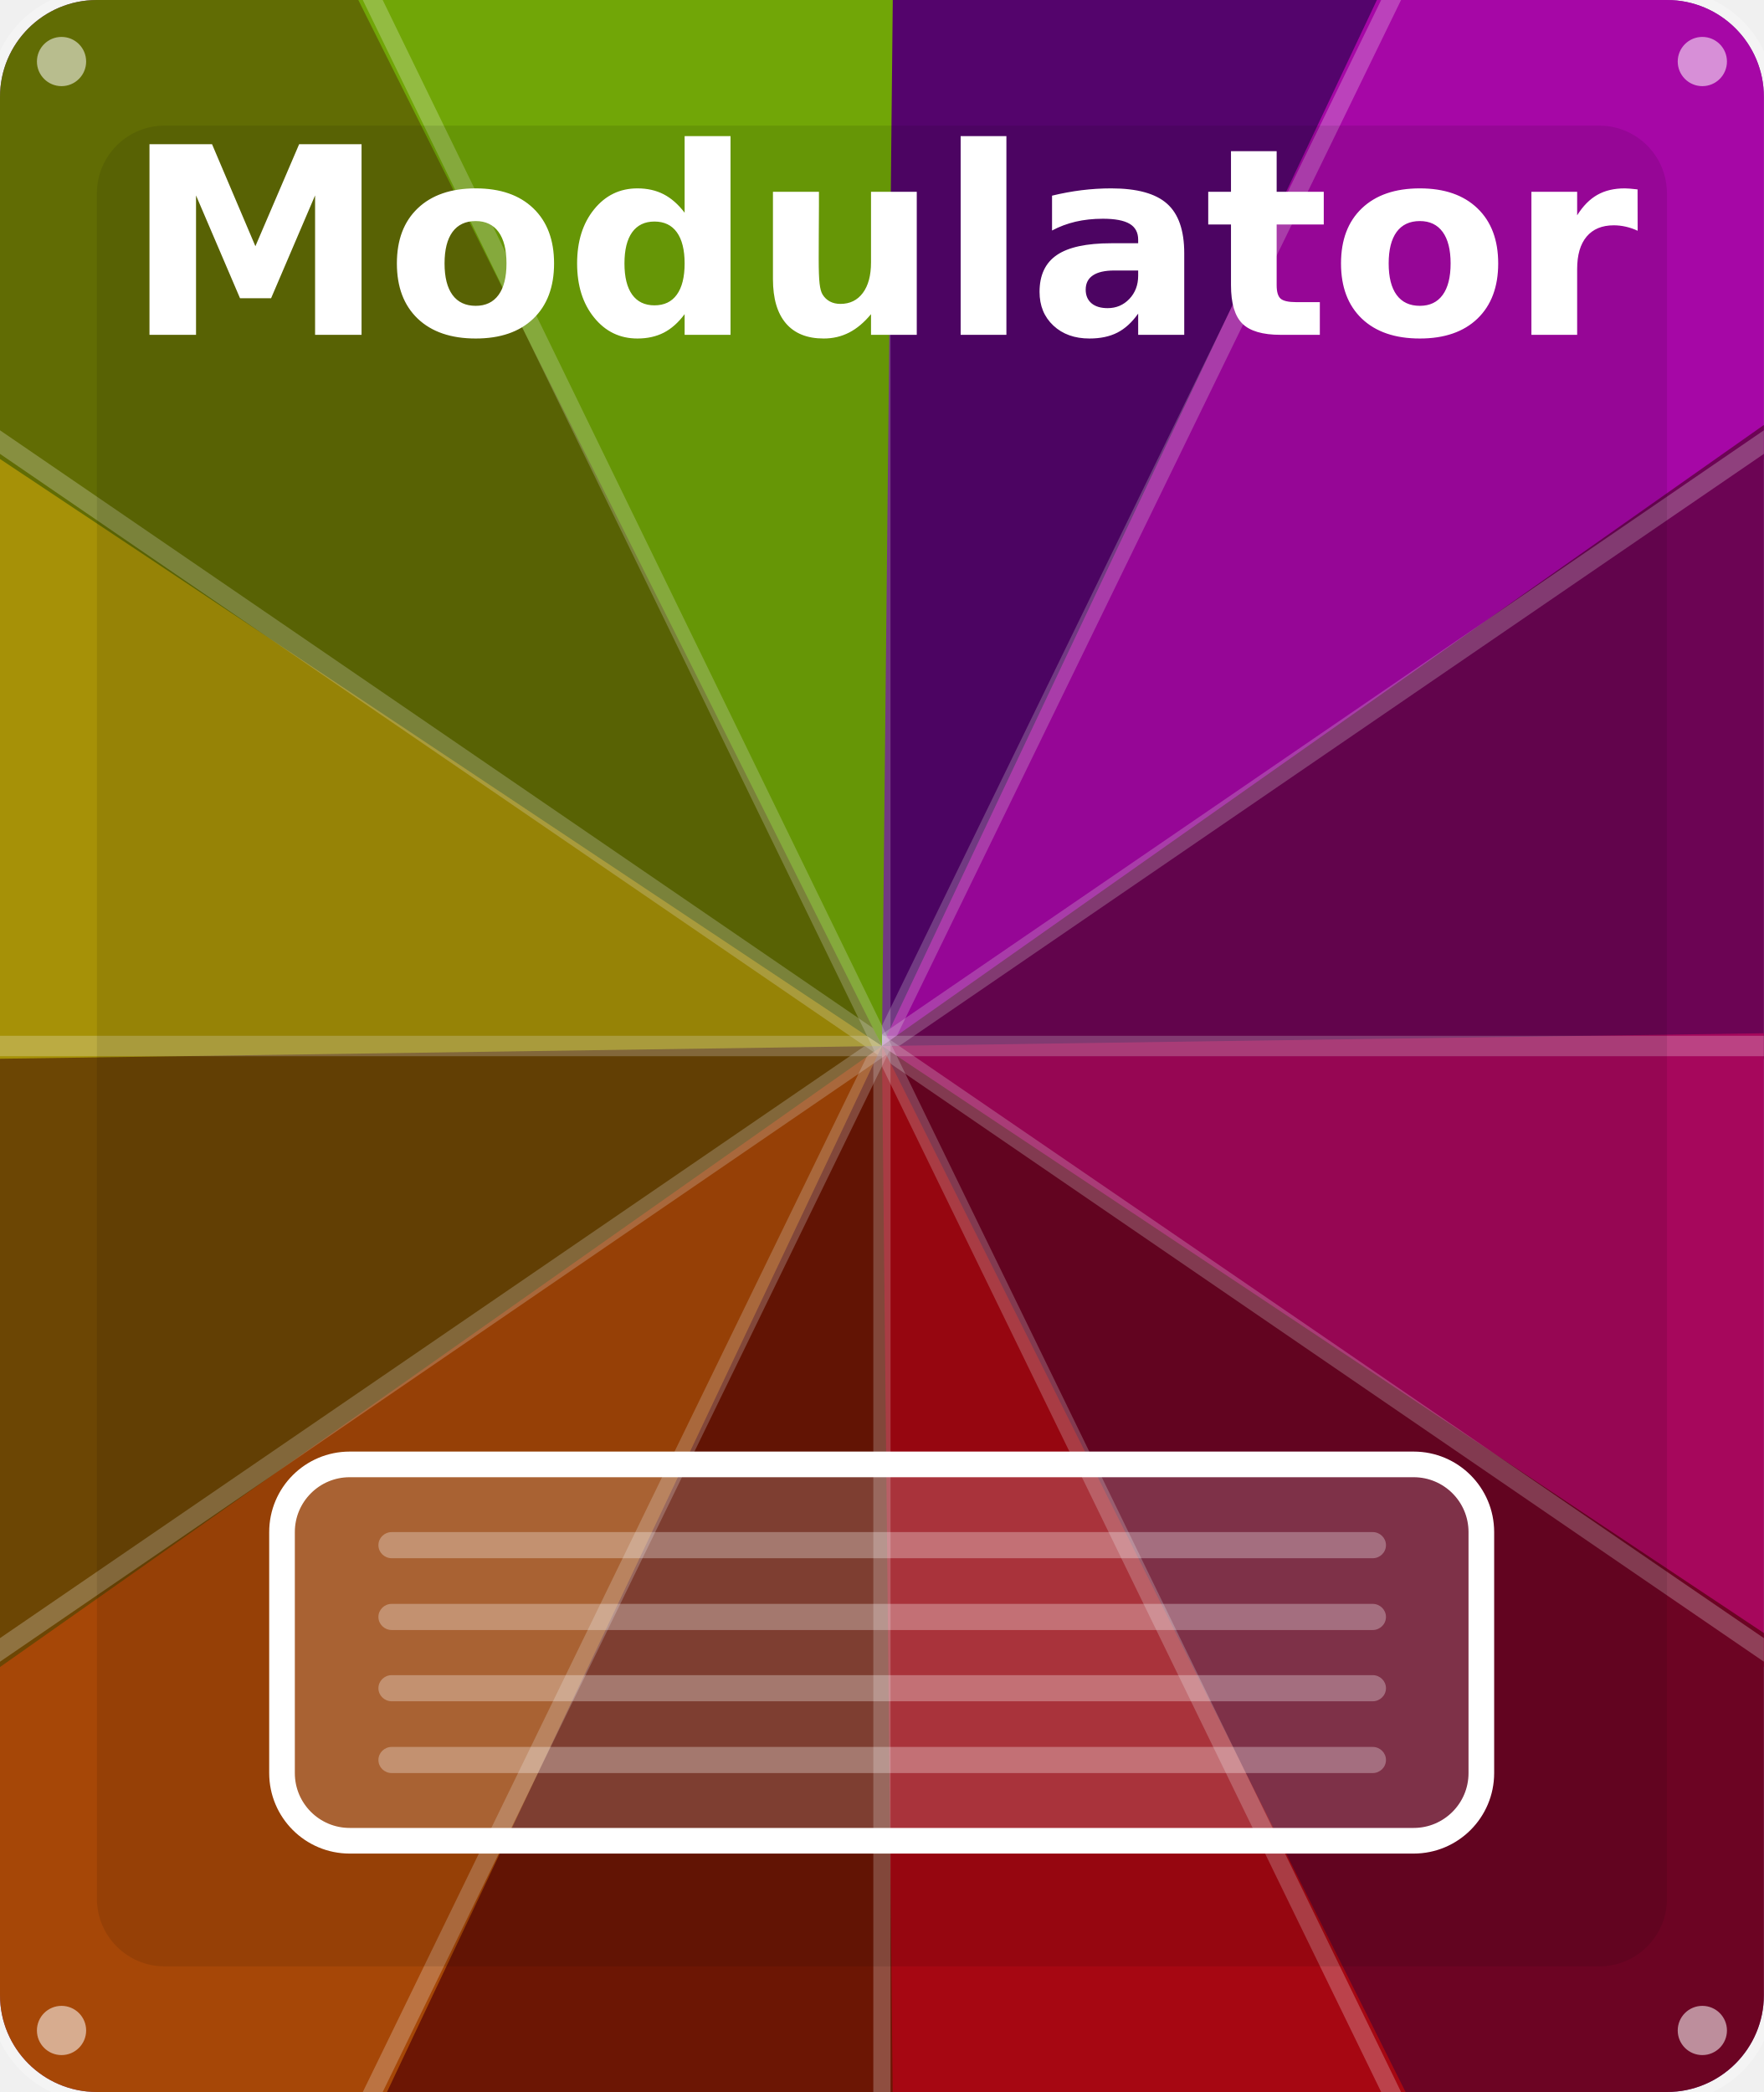
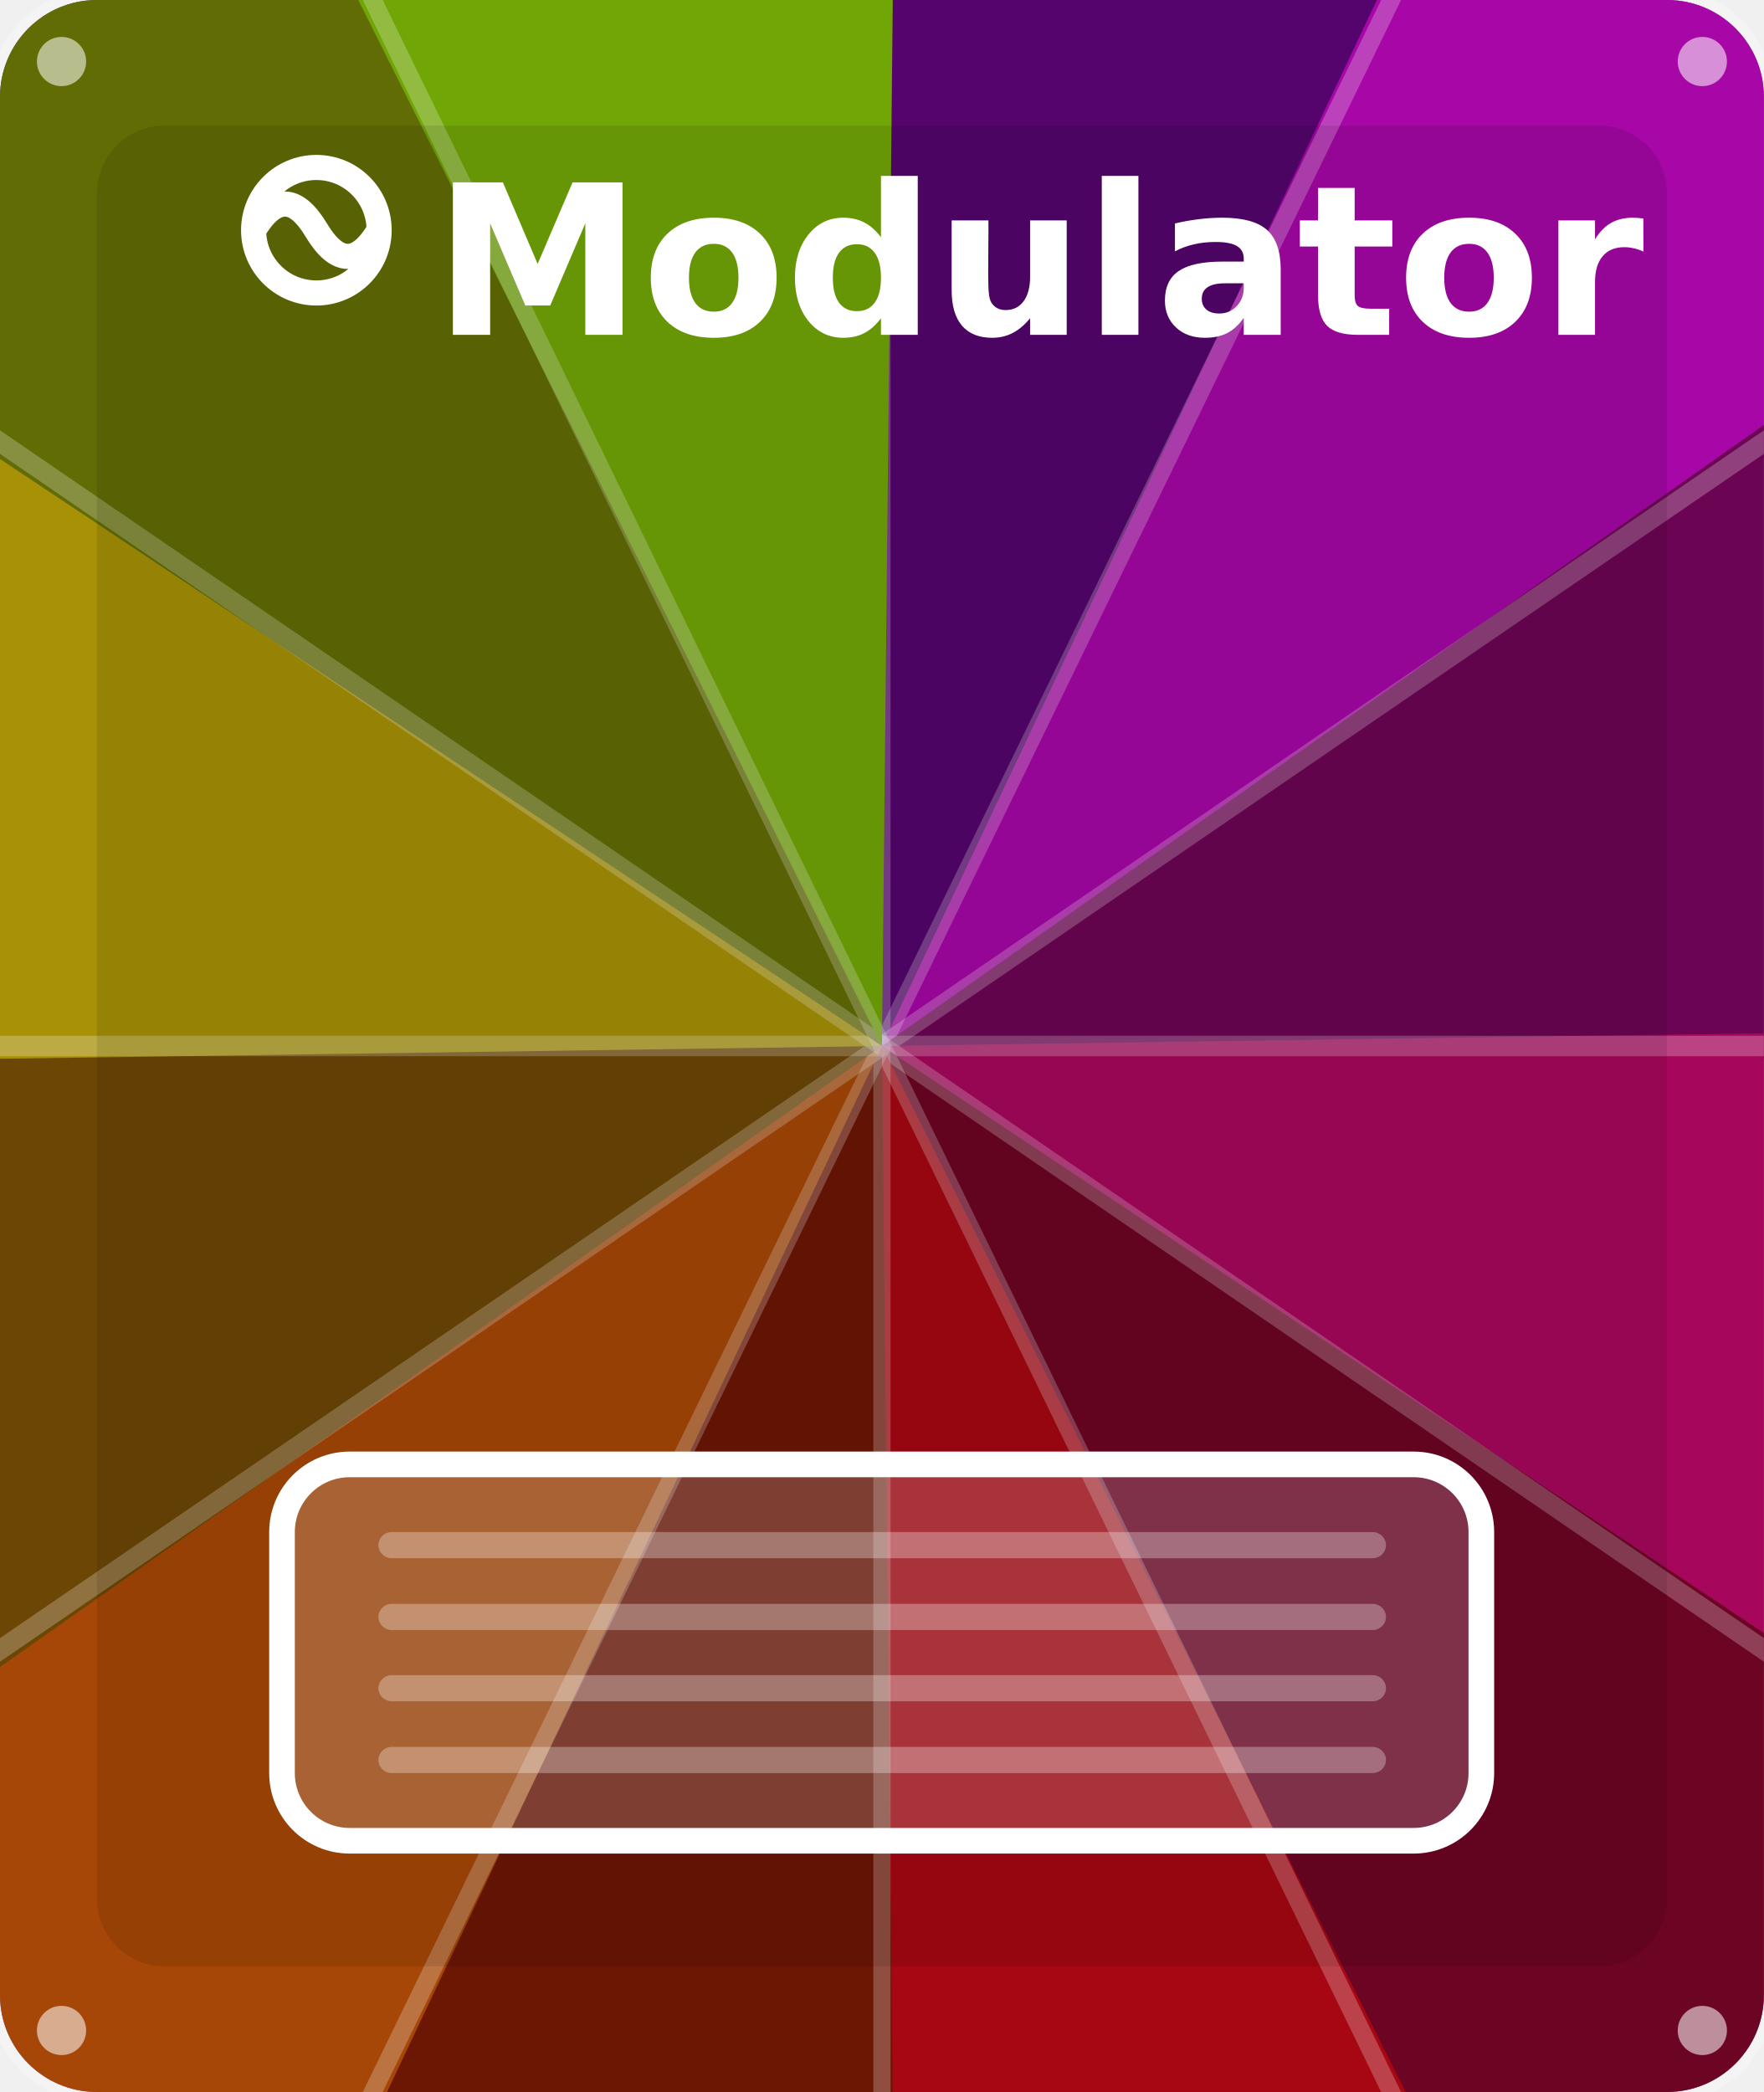
<svg xmlns="http://www.w3.org/2000/svg" width="344" height="408" viewBox="0 0 344 408">
  <defs>
    <path id="hwWedge" d="M256 256 L249.9 -244.0 L511.3 -173.9 Z" />
    <path id="hwLead" d="M256 256 L256.0 -244.0" />
    <radialGradient id="hwShine" cx="0.32" cy="0.26" r="1">
      <stop offset="0" stop-color="#ffffff" stop-opacity="0.26" />
      <stop offset="0.6" stop-color="#ffffff" stop-opacity="0" />
    </radialGradient>
  </defs>
  <clipPath id="pedalBody">
    <rect x="0" y="0" width="344" height="408" rx="18.9" />
  </clipPath>
  <rect x="0" y="0" width="344" height="408" rx="18.9" fill="hsl(286,92%,24%)" stroke="rgba(255,255,255,0.3)" stroke-width="4" />
  <g clip-path="url(#pedalBody)">
    <g transform="scale(0.671875,0.796875)">
      <use href="#hwWedge" transform="rotate(0 256 256)" fill="hsl(286,92%,22%)" />
      <use href="#hwLead" transform="rotate(0 256 256)" stroke="rgba(255,255,255,0.24)" stroke-width="5" />
      <use href="#hwWedge" transform="rotate(30 256 256)" fill="hsl(300,92%,34%)" />
      <use href="#hwLead" transform="rotate(30 256 256)" stroke="rgba(255,255,255,0.24)" stroke-width="5" />
      <use href="#hwWedge" transform="rotate(60 256 256)" fill="hsl(314,92%,22%)" />
      <use href="#hwLead" transform="rotate(60 256 256)" stroke="rgba(255,255,255,0.24)" stroke-width="5" />
      <use href="#hwWedge" transform="rotate(90 256 256)" fill="hsl(328,92%,34%)" />
      <use href="#hwLead" transform="rotate(90 256 256)" stroke="rgba(255,255,255,0.24)" stroke-width="5" />
      <use href="#hwWedge" transform="rotate(120 256 256)" fill="hsl(342,92%,22%)" />
      <use href="#hwLead" transform="rotate(120 256 256)" stroke="rgba(255,255,255,0.24)" stroke-width="5" />
      <use href="#hwWedge" transform="rotate(150 256 256)" fill="hsl(356,92%,34%)" />
      <use href="#hwLead" transform="rotate(150 256 256)" stroke="rgba(255,255,255,0.24)" stroke-width="5" />
      <use href="#hwWedge" transform="rotate(180 256 256)" fill="hsl(10,92%,22%)" />
      <use href="#hwLead" transform="rotate(180 256 256)" stroke="rgba(255,255,255,0.24)" stroke-width="5" />
      <use href="#hwWedge" transform="rotate(210 256 256)" fill="hsl(24,92%,34%)" />
      <use href="#hwLead" transform="rotate(210 256 256)" stroke="rgba(255,255,255,0.24)" stroke-width="5" />
      <use href="#hwWedge" transform="rotate(240 256 256)" fill="hsl(38,92%,22%)" />
      <use href="#hwLead" transform="rotate(240 256 256)" stroke="rgba(255,255,255,0.24)" stroke-width="5" />
      <use href="#hwWedge" transform="rotate(270 256 256)" fill="hsl(52,92%,34%)" />
      <use href="#hwLead" transform="rotate(270 256 256)" stroke="rgba(255,255,255,0.24)" stroke-width="5" />
      <use href="#hwWedge" transform="rotate(300 256 256)" fill="hsl(66,92%,22%)" />
      <use href="#hwLead" transform="rotate(300 256 256)" stroke="rgba(255,255,255,0.24)" stroke-width="5" />
      <use href="#hwWedge" transform="rotate(330 256 256)" fill="hsl(80,92%,34%)" />
      <use href="#hwLead" transform="rotate(330 256 256)" stroke="rgba(255,255,255,0.24)" stroke-width="5" />
    </g>
  </g>
  <rect x="18.9" y="24.5" width="306.2" height="359.0" rx="13.2" fill="rgba(0,0,0,0.12)" fill-opacity="0.8" />
-   <text x="172.0" y="65.3" text-anchor="middle" font-family="DejaVu Sans, Noto Sans, sans-serif" font-weight="700" font-size="51.0" fill="#ffffff">Modulator</text>
+   <g transform="translate(41.3,24.5) scale(0.408)" fill="none" stroke="#ffffff" stroke-width="12" stroke-linecap="round" stroke-linejoin="round">
+     <path d="M20 50 a30 30 0 1 0 60 0 a30 30 0 1 0 -60 0 M20 50 Q35 25 50 50 T80 50" />
+   </g>
+   <text x="202.6" y="65.3" text-anchor="middle" font-family="DejaVu Sans, Noto Sans, sans-serif" font-weight="700" font-size="40.8" fill="#ffffff">Modulator</text>
  <rect x="55.0" y="285.6" width="233.9" height="73.4" rx="13.2" fill="rgba(255,255,255,0.18)" stroke="#ffffff" stroke-width="5" />
  <rect x="73.8" y="298.8" width="196.5" height="5.1" rx="2.6" fill="#ffffff" opacity="0.3" />
  <rect x="73.8" y="312.8" width="196.5" height="5.1" rx="2.6" fill="#ffffff" opacity="0.3" />
  <rect x="73.8" y="326.7" width="196.5" height="5.1" rx="2.6" fill="#ffffff" opacity="0.3" />
  <rect x="73.8" y="340.7" width="196.5" height="5.1" rx="2.6" fill="#ffffff" opacity="0.3" />
  <circle cx="12.0" cy="12.0" r="4.8" fill="#ffffff" opacity="0.55" />
  <circle cx="332.0" cy="12.0" r="4.8" fill="#ffffff" opacity="0.55" />
  <circle cx="12.0" cy="396.0" r="4.8" fill="#ffffff" opacity="0.55" />
  <circle cx="332.0" cy="396.0" r="4.8" fill="#ffffff" opacity="0.55" />
</svg>
